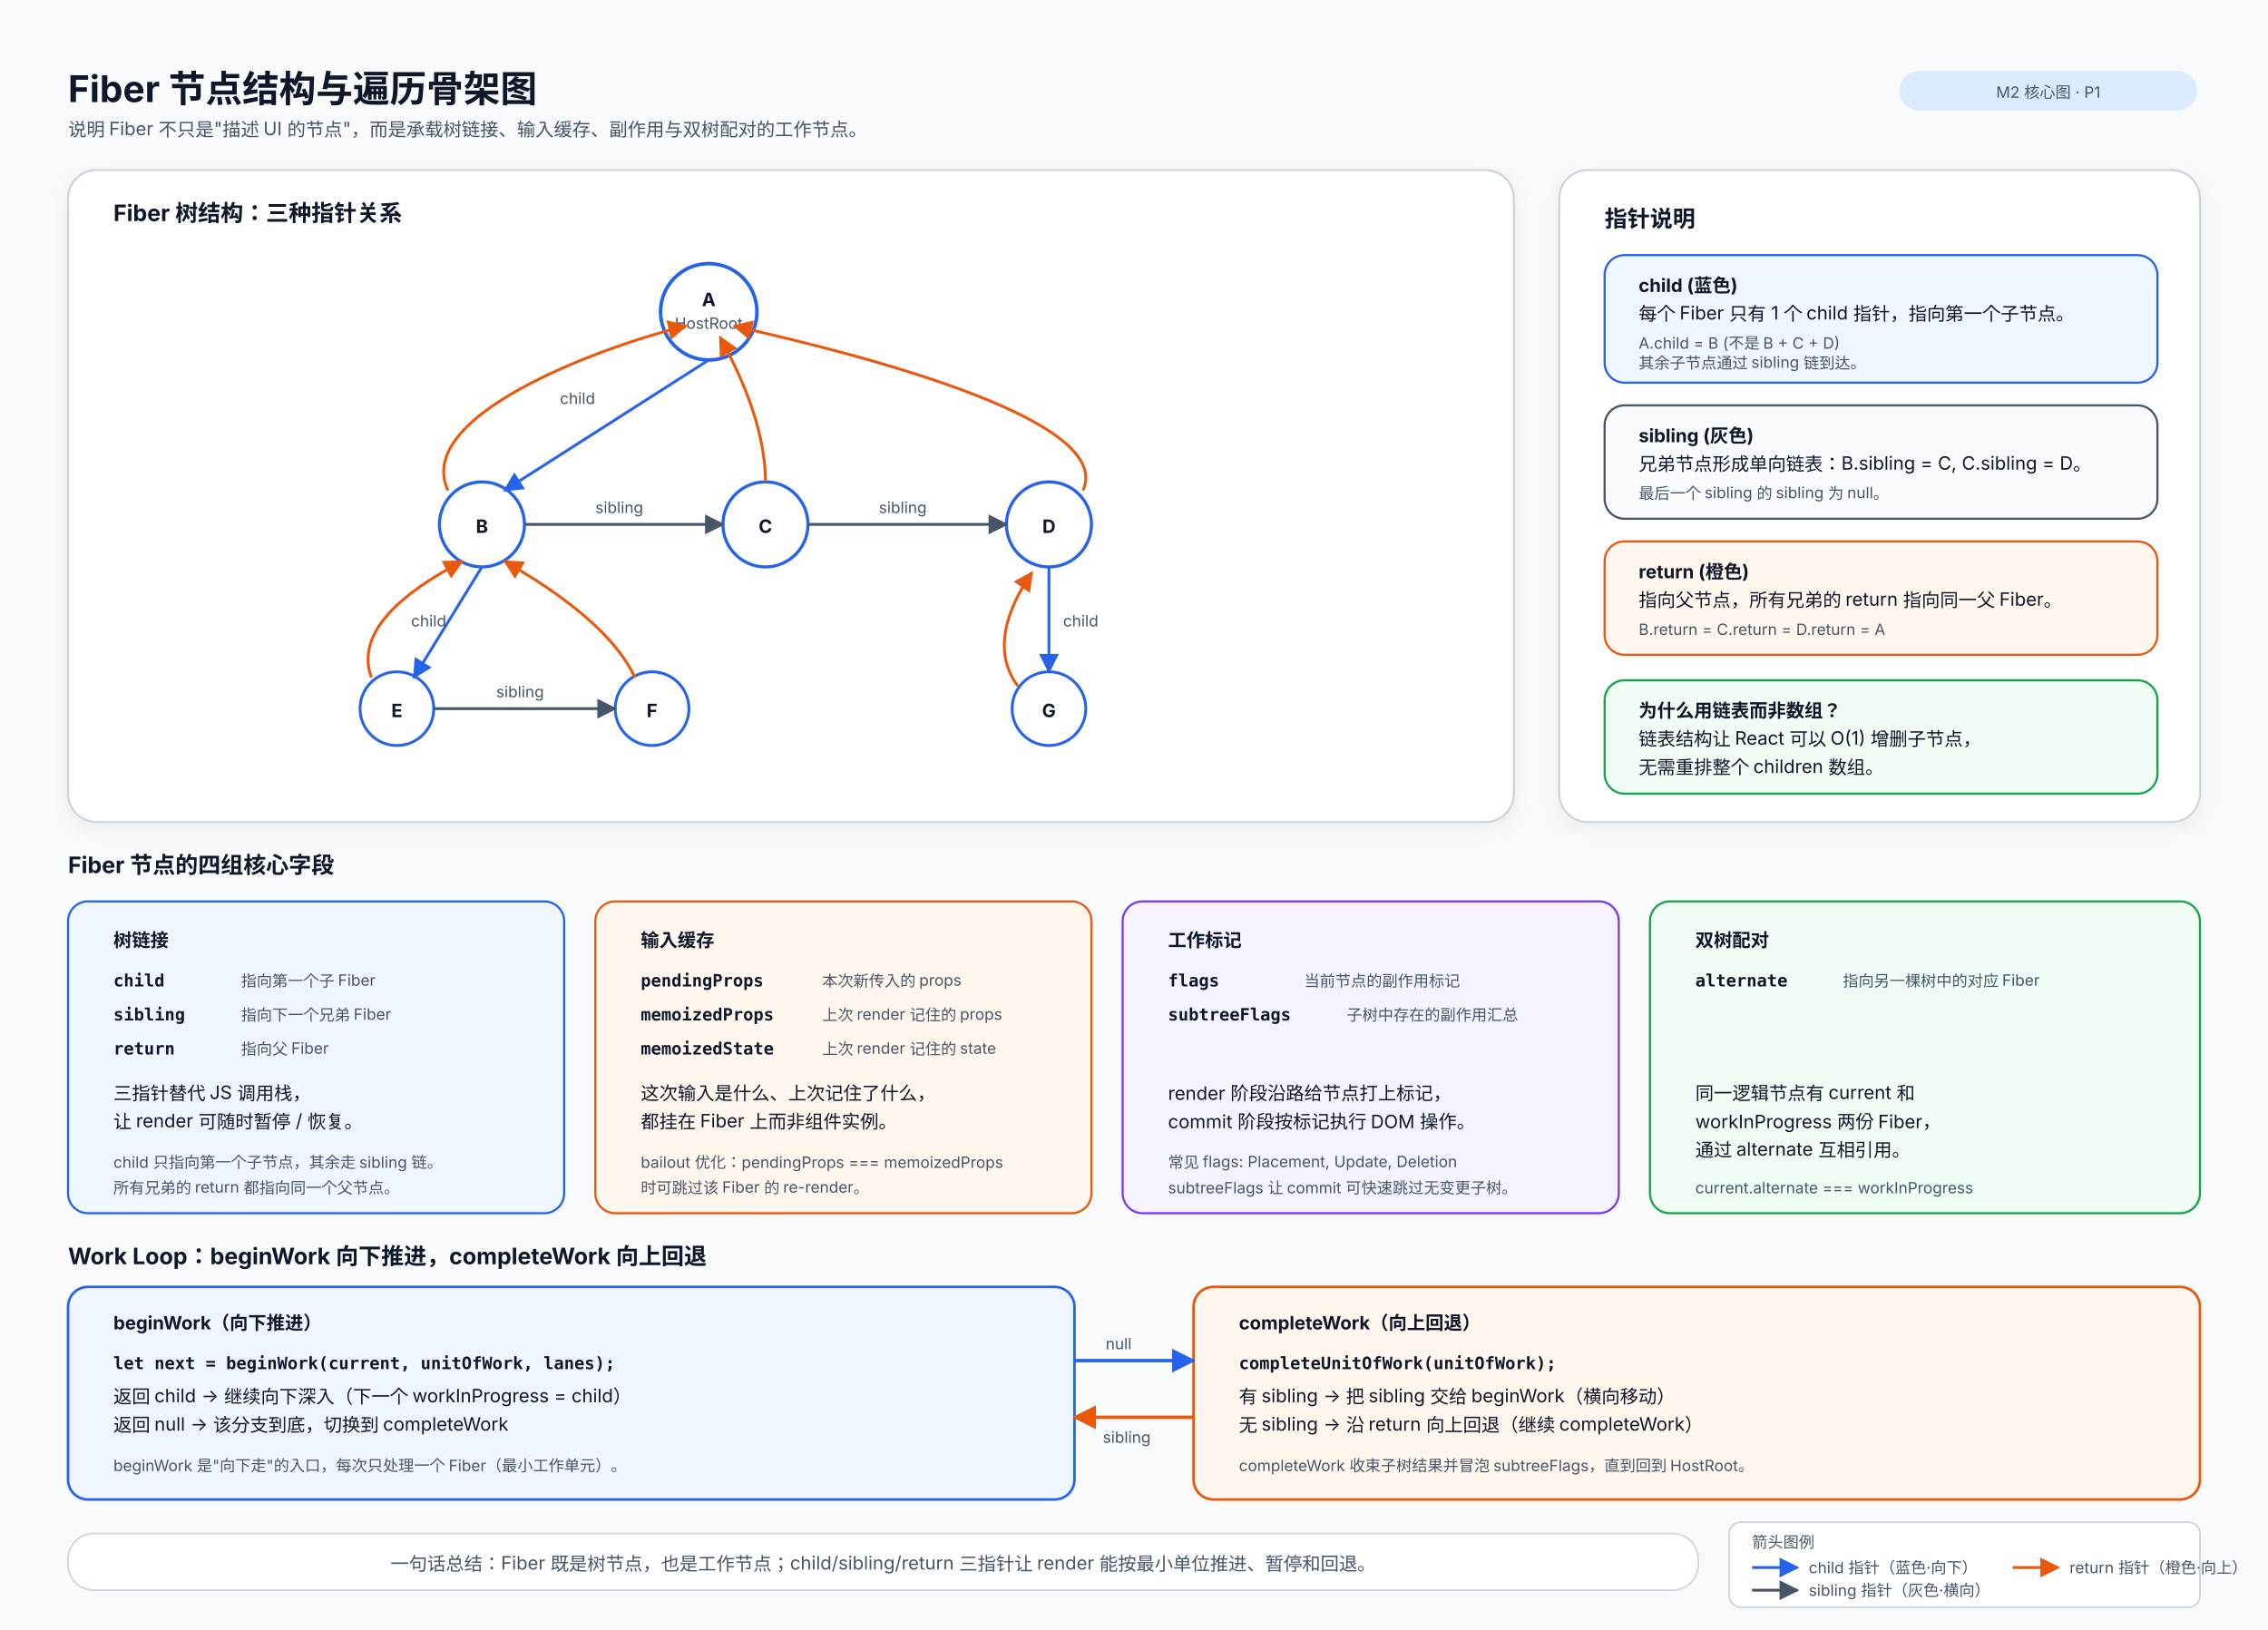
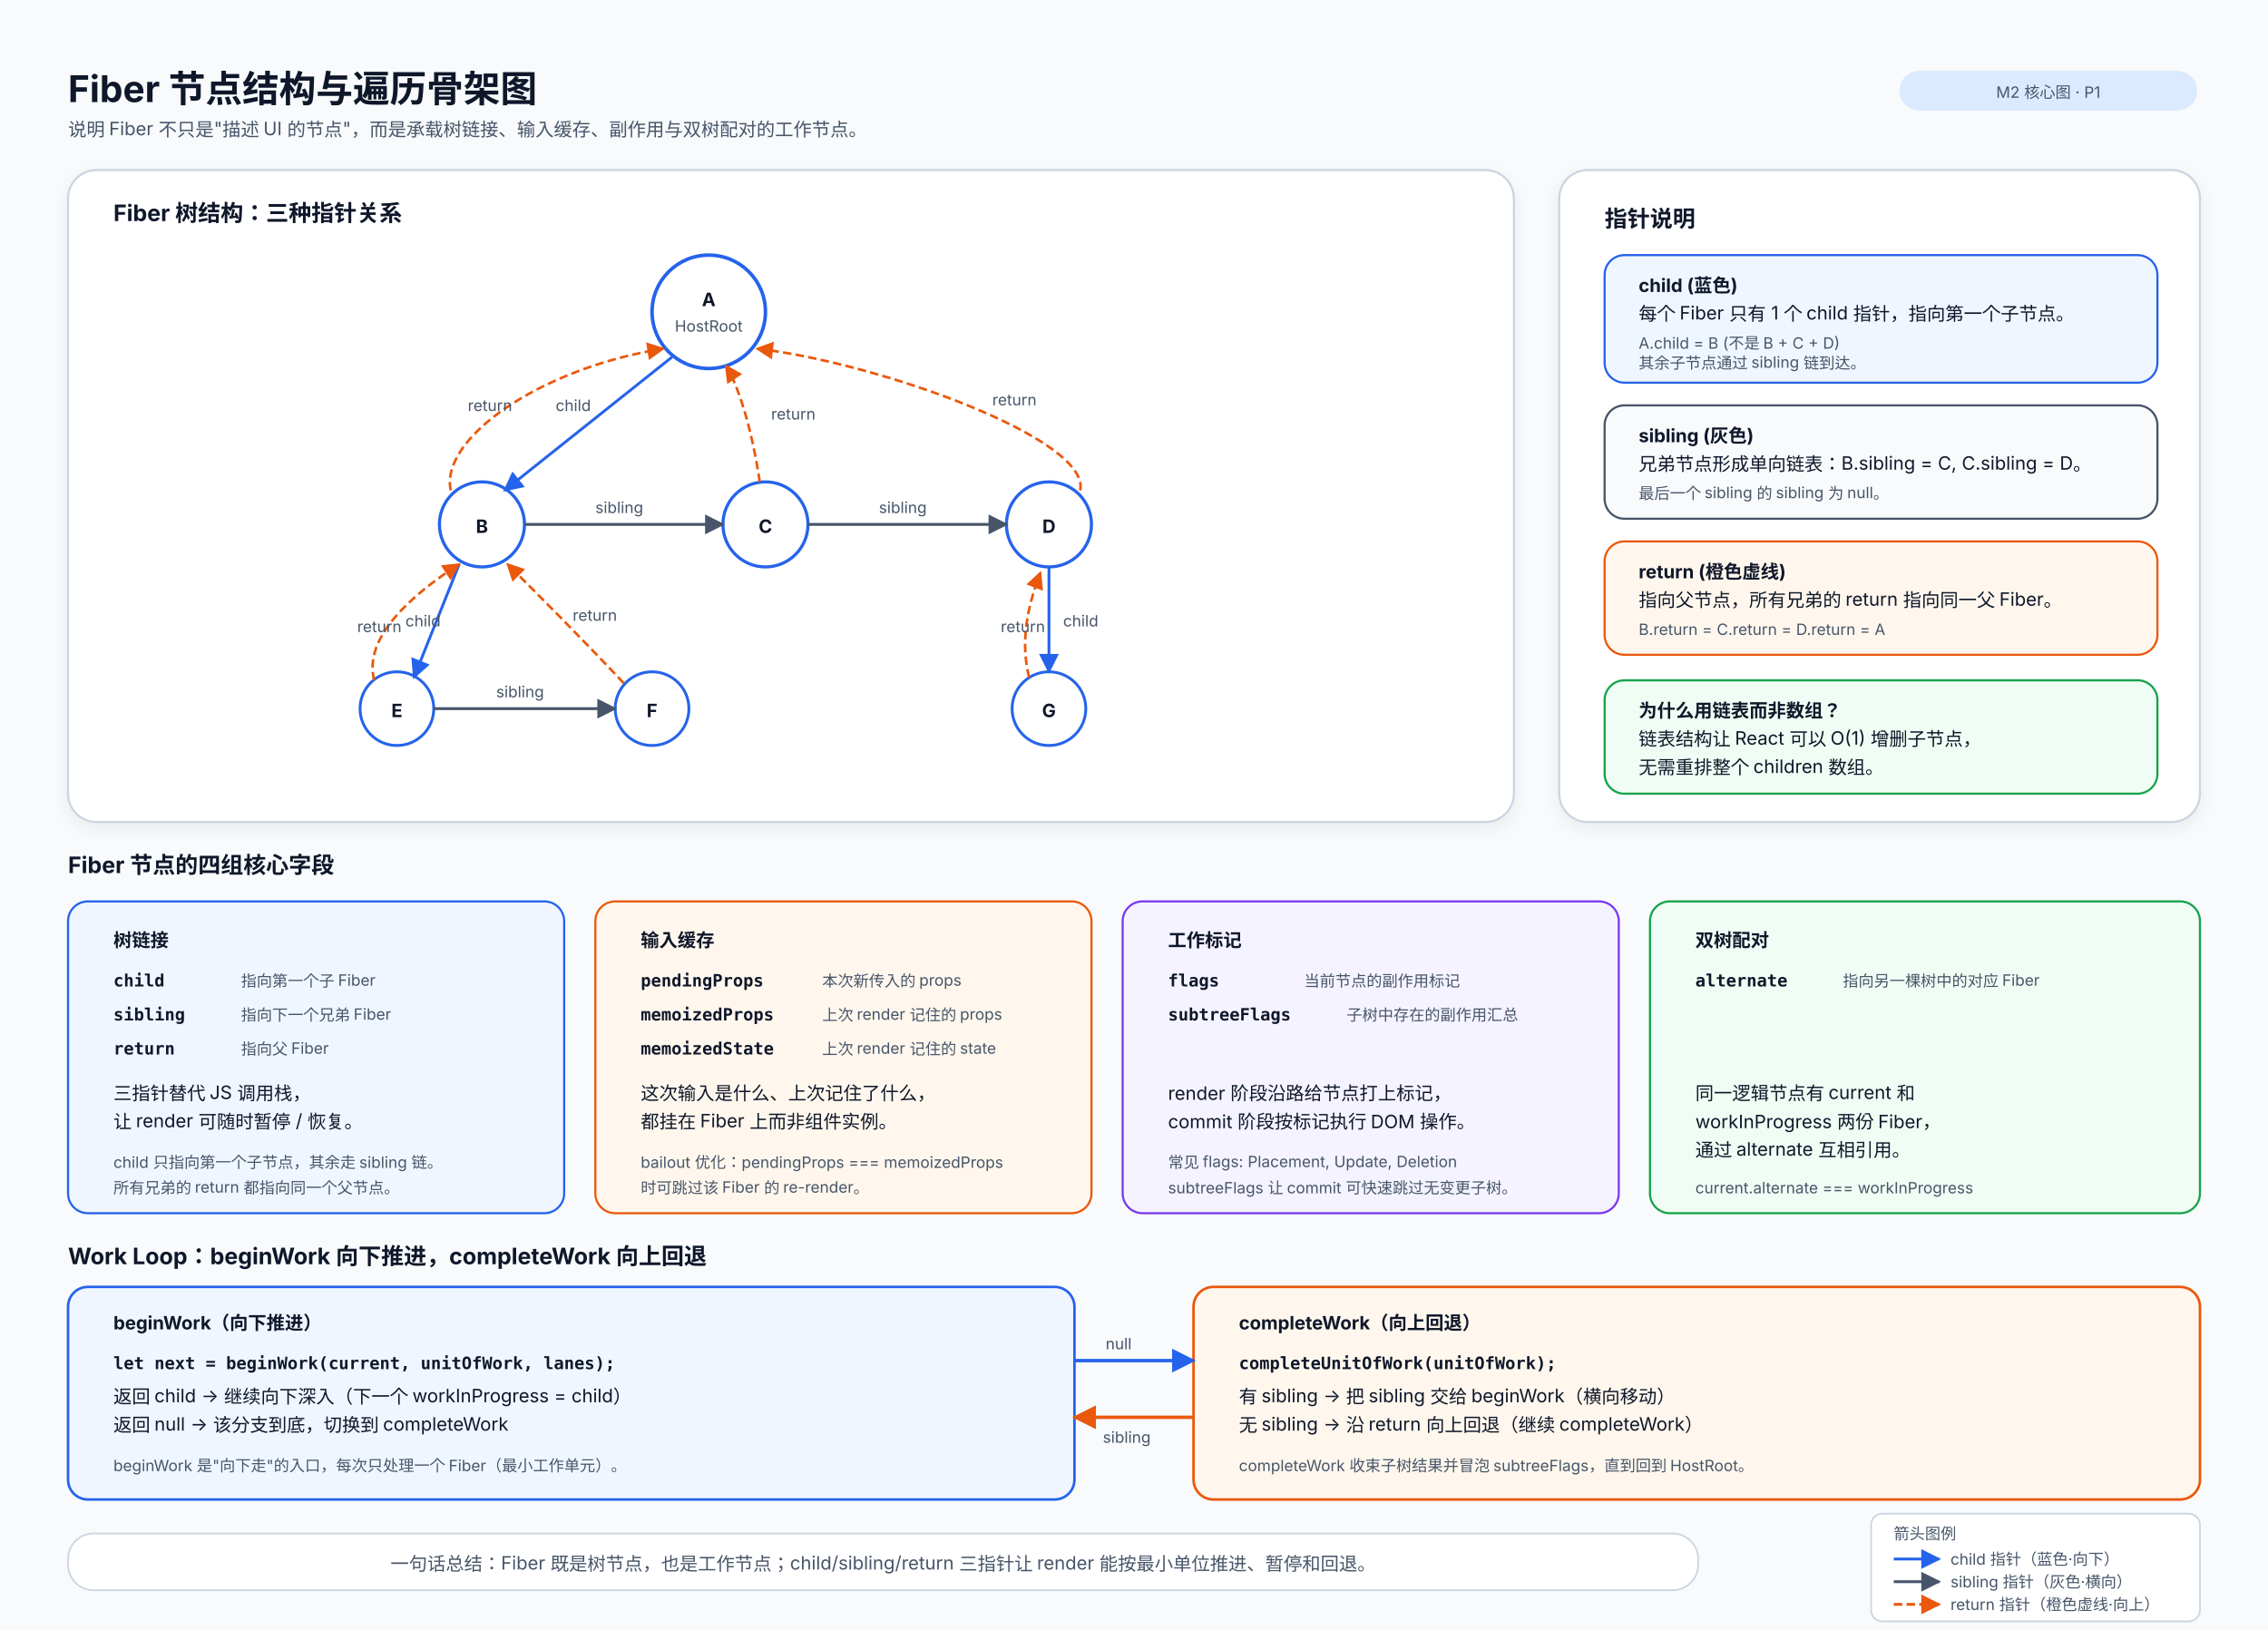
<svg xmlns="http://www.w3.org/2000/svg" width="1600" height="1150" viewBox="0 0 1600 1150">
  <defs>
    <style>
      .title   { font: 700 26px 'Inter','Noto Sans SC','PingFang SC','Microsoft YaHei',sans-serif; fill: #0f172a; }
      .sub     { font: 400 13px 'Inter','Noto Sans SC','PingFang SC','Microsoft YaHei',sans-serif; fill: #475569; }
      .heading { font: 700 16px 'Inter','Noto Sans SC','PingFang SC','Microsoft YaHei',sans-serif; fill: #0f172a; }
      .label   { font: 700 13px 'Inter','Noto Sans SC','PingFang SC','Microsoft YaHei',sans-serif; fill: #0f172a; }
      .body    { font: 400 13px 'Inter','Noto Sans SC','PingFang SC','Microsoft YaHei',sans-serif; fill: #0f172a; }
      .hint    { font: 400 11px 'Inter','Noto Sans SC','PingFang SC','Microsoft YaHei',sans-serif; fill: #475569; }
      .mono    { font: 600 12px 'JetBrains Mono','Fira Code','SFMono-Regular',monospace; fill: #0f172a; }
      .shadow  { filter: url(#shadow-filter); }
    </style>
    <filter id="shadow-filter" x="-4%" y="-4%" width="108%" height="108%">
      <feDropShadow dx="0" dy="4" stdDeviation="6" flood-color="rgba(15,23,42,0.06)" />
    </filter>
    <marker id="arr-blue" viewBox="0 0 10 10" refX="9" refY="5" markerWidth="7" markerHeight="7" orient="auto-start-reverse">
      <path d="M0 0L10 5L0 10z" fill="#2563eb" />
    </marker>
    <marker id="arr-orange" viewBox="0 0 10 10" refX="9" refY="5" markerWidth="7" markerHeight="7" orient="auto-start-reverse">
      <path d="M0 0L10 5L0 10z" fill="#ea580c" />
    </marker>
    <marker id="arr-slate" viewBox="0 0 10 10" refX="9" refY="5" markerWidth="7" markerHeight="7" orient="auto-start-reverse">
      <path d="M0 0L10 5L0 10z" fill="#475569" />
    </marker>
  </defs>
  <rect width="1600" height="1150" fill="#f8fafc" />
  <text x="48" y="72" class="title">Fiber 节点结构与遍历骨架图</text>
  <text x="48" y="96" class="sub">说明 Fiber 不只是"描述 UI 的节点"，而是承载树链接、输入缓存、副作用与双树配对的工作节点。</text>
  <rect x="1340" y="50" width="210" height="28" rx="14" fill="#dbeafe" />
  <text x="1445" y="69" class="hint" text-anchor="middle">M2 核心图 · P1</text>
  <rect x="48" y="120" width="1020" height="460" rx="20" fill="#ffffff" stroke="#cbd5e1" stroke-width="1.5" class="shadow" />
  <text x="80" y="156" class="heading">Fiber 树结构：三种指针关系</text>
-   <circle cx="500" cy="220" r="34" fill="#ffffff" stroke="#2563eb" stroke-width="2.5" />
+   <circle cx="500" cy="220" r="40" fill="#ffffff" stroke="#2563eb" stroke-width="2.5" />
  <text x="500" y="216" class="label" text-anchor="middle">A</text>
-   <text x="500" y="232" class="hint" text-anchor="middle">HostRoot</text>
+   <text x="500" y="234" class="hint" text-anchor="middle">HostRoot</text>
  <circle cx="340" cy="370" r="30" fill="#ffffff" stroke="#2563eb" stroke-width="2.2" />
  <text x="340" y="376" class="label" text-anchor="middle">B</text>
  <circle cx="540" cy="370" r="30" fill="#ffffff" stroke="#2563eb" stroke-width="2.2" />
  <text x="540" y="376" class="label" text-anchor="middle">C</text>
  <circle cx="740" cy="370" r="30" fill="#ffffff" stroke="#2563eb" stroke-width="2.2" />
  <text x="740" y="376" class="label" text-anchor="middle">D</text>
  <circle cx="280" cy="500" r="26" fill="#ffffff" stroke="#2563eb" stroke-width="2" />
  <text x="280" y="506" class="label" text-anchor="middle">E</text>
  <circle cx="460" cy="500" r="26" fill="#ffffff" stroke="#2563eb" stroke-width="2" />
  <text x="460" y="506" class="label" text-anchor="middle">F</text>
  <circle cx="740" cy="500" r="26" fill="#ffffff" stroke="#2563eb" stroke-width="2" />
  <text x="740" y="506" class="label" text-anchor="middle">G</text>
-   <line x1="500" y1="254" x2="356" y2="346" stroke="#2563eb" stroke-width="2" marker-end="url(#arr-blue)" />
-   <text x="395" y="285" class="hint" fill="#2563eb">child</text>
-   <line x1="340" y1="400" x2="292" y2="478" stroke="#2563eb" stroke-width="2" marker-end="url(#arr-blue)" />
-   <text x="290" y="442" class="hint" fill="#2563eb">child</text>
+   <line x1="474" y1="252" x2="356" y2="346" stroke="#2563eb" stroke-width="2" marker-end="url(#arr-blue)" />
+   <text x="392" y="290" class="hint" fill="#2563eb">child</text>
+   <line x1="324" y1="398" x2="292" y2="478" stroke="#2563eb" stroke-width="2" marker-end="url(#arr-blue)" />
+   <text x="286" y="442" class="hint" fill="#2563eb">child</text>
  <line x1="740" y1="400" x2="740" y2="474" stroke="#2563eb" stroke-width="2" marker-end="url(#arr-blue)" />
  <text x="750" y="442" class="hint" fill="#2563eb">child</text>
  <line x1="370" y1="370" x2="510" y2="370" stroke="#475569" stroke-width="2" marker-end="url(#arr-slate)" />
  <text x="420" y="362" class="hint" fill="#475569">sibling</text>
  <line x1="570" y1="370" x2="710" y2="370" stroke="#475569" stroke-width="2" marker-end="url(#arr-slate)" />
  <text x="620" y="362" class="hint" fill="#475569">sibling</text>
  <line x1="306" y1="500" x2="434" y2="500" stroke="#475569" stroke-width="2" marker-end="url(#arr-slate)" />
  <text x="350" y="492" class="hint" fill="#475569">sibling</text>
-   <path d="M 316,346 C 290,290 440,240 484,230" stroke="#ea580c" stroke-width="2" fill="none" marker-end="url(#arr-orange)" />
-   <path d="M 540,340 C 540,300 520,260 508,238" stroke="#ea580c" stroke-width="2" fill="none" marker-end="url(#arr-orange)" />
-   <path d="M 764,346 C 790,290 560,240 518,230" stroke="#ea580c" stroke-width="2" fill="none" marker-end="url(#arr-orange)" />
-   <path d="M 262,478 C 248,440 300,410 326,396" stroke="#ea580c" stroke-width="2" fill="none" marker-end="url(#arr-orange)" />
-   <path d="M 448,478 C 430,440 380,410 356,396" stroke="#ea580c" stroke-width="2" fill="none" marker-end="url(#arr-orange)" />
-   <path d="M 718,484 C 700,460 710,430 728,404" stroke="#ea580c" stroke-width="2" fill="none" marker-end="url(#arr-orange)" />
+   <path d="M 318,346 C 310,310 380,260 468,246" stroke="#ea580c" stroke-width="1.8" fill="none" stroke-dasharray="6,3" marker-end="url(#arr-orange)" />
+   <text x="330" y="290" class="hint" fill="#ea580c">return</text>
+   <path d="M 536,340 C 530,300 520,270 512,258" stroke="#ea580c" stroke-width="1.8" fill="none" stroke-dasharray="6,3" marker-end="url(#arr-orange)" />
+   <text x="544" y="296" class="hint" fill="#ea580c">return</text>
+   <path d="M 762,346 C 770,310 620,256 534,246" stroke="#ea580c" stroke-width="1.8" fill="none" stroke-dasharray="6,3" marker-end="url(#arr-orange)" />
+   <text x="700" y="286" class="hint" fill="#ea580c">return</text>
+   <path d="M 264,480 C 256,450 290,420 324,398" stroke="#ea580c" stroke-width="1.8" fill="none" stroke-dasharray="6,3" marker-end="url(#arr-orange)" />
+   <text x="252" y="446" class="hint" fill="#ea580c">return</text>
+   <path d="M 440,482 C 410,450 380,420 358,398" stroke="#ea580c" stroke-width="1.8" fill="none" stroke-dasharray="6,3" marker-end="url(#arr-orange)" />
+   <text x="404" y="438" class="hint" fill="#ea580c">return</text>
+   <path d="M 726,478 C 720,454 724,430 734,404" stroke="#ea580c" stroke-width="1.8" fill="none" stroke-dasharray="6,3" marker-end="url(#arr-orange)" />
+   <text x="706" y="446" class="hint" fill="#ea580c">return</text>
  <rect x="1100" y="120" width="452" height="460" rx="20" fill="#ffffff" stroke="#cbd5e1" stroke-width="1.5" class="shadow" />
  <text x="1132" y="160" class="heading">指针说明</text>
  <rect x="1132" y="180" width="390" height="90" rx="14" fill="#eff6ff" stroke="#2563eb" stroke-width="1.5" />
  <text x="1156" y="206" class="label" fill="#2563eb">child (蓝色)</text>
  <text x="1156" y="226" class="body">每个 Fiber 只有 1 个 child 指针，指向第一个子节点。</text>
  <text x="1156" y="246" class="hint">A.child = B (不是 B + C + D)</text>
  <text x="1156" y="260" class="hint">其余子节点通过 sibling 链到达。</text>
  <rect x="1132" y="286" width="390" height="80" rx="14" fill="#f8fafc" stroke="#475569" stroke-width="1.5" />
  <text x="1156" y="312" class="label" fill="#475569">sibling (灰色)</text>
  <text x="1156" y="332" class="body">兄弟节点形成单向链表：B.sibling = C, C.sibling = D。</text>
  <text x="1156" y="352" class="hint">最后一个 sibling 的 sibling 为 null。</text>
  <rect x="1132" y="382" width="390" height="80" rx="14" fill="#fff7ed" stroke="#ea580c" stroke-width="1.5" />
-   <text x="1156" y="408" class="label" fill="#ea580c">return (橙色)</text>
+   <text x="1156" y="408" class="label" fill="#ea580c">return (橙色虚线)</text>
  <text x="1156" y="428" class="body">指向父节点，所有兄弟的 return 指向同一父 Fiber。</text>
  <text x="1156" y="448" class="hint">B.return = C.return = D.return = A</text>
  <rect x="1132" y="480" width="390" height="80" rx="14" fill="#f0fdf4" stroke="#16a34a" stroke-width="1.5" />
  <text x="1156" y="506" class="label" fill="#16a34a">为什么用链表而非数组？</text>
  <text x="1156" y="526" class="body">链表结构让 React 可以 O(1) 增删子节点，</text>
  <text x="1156" y="546" class="body">无需重排整个 children 数组。</text>
  <text x="48" y="616" class="heading">Fiber 节点的四组核心字段</text>
  <rect x="48" y="636" width="350" height="220" rx="14" fill="#eff6ff" stroke="#2563eb" stroke-width="1.5" />
  <text x="80" y="668" class="label" fill="#2563eb">树链接</text>
  <text x="80" y="696" class="mono">child</text>
  <text x="170" y="696" class="hint">指向第一个子 Fiber</text>
  <text x="80" y="720" class="mono">sibling</text>
  <text x="170" y="720" class="hint">指向下一个兄弟 Fiber</text>
  <text x="80" y="744" class="mono">return</text>
  <text x="170" y="744" class="hint">指向父 Fiber</text>
  <text x="80" y="776" class="body">三指针替代 JS 调用栈，</text>
  <text x="80" y="796" class="body">让 render 可随时暂停 / 恢复。</text>
  <text x="80" y="824" class="hint">child 只指向第一个子节点，其余走 sibling 链。</text>
  <text x="80" y="842" class="hint">所有兄弟的 return 都指向同一个父节点。</text>
  <rect x="420" y="636" width="350" height="220" rx="14" fill="#fff7ed" stroke="#ea580c" stroke-width="1.5" />
  <text x="452" y="668" class="label" fill="#ea580c">输入缓存</text>
  <text x="452" y="696" class="mono">pendingProps</text>
  <text x="580" y="696" class="hint">本次新传入的 props</text>
  <text x="452" y="720" class="mono">memoizedProps</text>
  <text x="580" y="720" class="hint">上次 render 记住的 props</text>
  <text x="452" y="744" class="mono">memoizedState</text>
  <text x="580" y="744" class="hint">上次 render 记住的 state</text>
  <text x="452" y="776" class="body">这次输入是什么、上次记住了什么，</text>
  <text x="452" y="796" class="body">都挂在 Fiber 上而非组件实例。</text>
  <text x="452" y="824" class="hint">bailout 优化：pendingProps === memoizedProps</text>
  <text x="452" y="842" class="hint">时可跳过该 Fiber 的 re-render。</text>
  <rect x="792" y="636" width="350" height="220" rx="14" fill="#f5f3ff" stroke="#7c3aed" stroke-width="1.5" />
  <text x="824" y="668" class="label" fill="#7c3aed">工作标记</text>
  <text x="824" y="696" class="mono">flags</text>
  <text x="920" y="696" class="hint">当前节点的副作用标记</text>
  <text x="824" y="720" class="mono">subtreeFlags</text>
  <text x="950" y="720" class="hint">子树中存在的副作用汇总</text>
  <text x="824" y="776" class="body">render 阶段沿路给节点打上标记，</text>
  <text x="824" y="796" class="body">commit 阶段按标记执行 DOM 操作。</text>
  <text x="824" y="824" class="hint">常见 flags: Placement, Update, Deletion</text>
  <text x="824" y="842" class="hint">subtreeFlags 让 commit 可快速跳过无变更子树。</text>
  <rect x="1164" y="636" width="388" height="220" rx="14" fill="#f0fdf4" stroke="#16a34a" stroke-width="1.5" />
  <text x="1196" y="668" class="label" fill="#16a34a">双树配对</text>
  <text x="1196" y="696" class="mono">alternate</text>
  <text x="1300" y="696" class="hint">指向另一棵树中的对应 Fiber</text>
  <text x="1196" y="776" class="body">同一逻辑节点有 current 和</text>
  <text x="1196" y="796" class="body">workInProgress 两份 Fiber，</text>
  <text x="1196" y="816" class="body">通过 alternate 互相引用。</text>
  <text x="1196" y="842" class="hint">current.alternate === workInProgress</text>
  <text x="48" y="892" class="heading">Work Loop：beginWork 向下推进，completeWork 向上回退</text>
  <rect x="48" y="908" width="710" height="150" rx="14" fill="#eff6ff" stroke="#2563eb" stroke-width="1.8" />
  <text x="80" y="938" class="label" fill="#2563eb">beginWork（向下推进）</text>
  <text x="80" y="966" class="mono">let next = beginWork(current, unitOfWork, lanes);</text>
  <text x="80" y="990" class="body">返回 child → 继续向下深入（下一个 workInProgress = child）</text>
  <text x="80" y="1010" class="body">返回 null  → 该分支到底，切换到 completeWork</text>
  <text x="80" y="1038" class="hint">beginWork 是"向下走"的入口，每次只处理一个 Fiber（最小工作单元）。</text>
  <rect x="842" y="908" width="710" height="150" rx="14" fill="#fff7ed" stroke="#ea580c" stroke-width="1.8" />
  <text x="874" y="938" class="label" fill="#ea580c">completeWork（向上回退）</text>
  <text x="874" y="966" class="mono">completeUnitOfWork(unitOfWork);</text>
  <text x="874" y="990" class="body">有 sibling → 把 sibling 交给 beginWork（横向移动）</text>
  <text x="874" y="1010" class="body">无 sibling → 沿 return 向上回退（继续 completeWork）</text>
  <text x="874" y="1038" class="hint">completeWork 收束子树结果并冒泡 subtreeFlags，直到回到 HostRoot。</text>
  <path d="M 758,960 L 842,960" stroke="#2563eb" stroke-width="2.4" fill="none" marker-end="url(#arr-blue)" />
  <text x="780" y="952" class="hint">null</text>
  <path d="M 842,1000 L 758,1000" stroke="#ea580c" stroke-width="2.4" fill="none" marker-end="url(#arr-orange)" />
  <text x="778" y="1018" class="hint">sibling</text>
-   <rect x="1220" y="1074" width="332" height="60" rx="8" fill="#ffffff" stroke="#cbd5e1" stroke-width="1.2" />
-   <text x="1236" y="1092" class="hint" font-weight="700">箭头图例</text>
-   <line x1="1236" y1="1106" x2="1268" y2="1106" stroke="#2563eb" stroke-width="2" marker-end="url(#arr-blue)" />
-   <text x="1276" y="1110" class="hint">child 指针（蓝色·向下）</text>
-   <line x1="1236" y1="1122" x2="1268" y2="1122" stroke="#475569" stroke-width="2" marker-end="url(#arr-slate)" />
-   <text x="1276" y="1126" class="hint">sibling 指针（灰色·横向）</text>
-   <line x1="1420" y1="1106" x2="1452" y2="1106" stroke="#ea580c" stroke-width="2" marker-end="url(#arr-orange)" />
-   <text x="1460" y="1110" class="hint">return 指针（橙色·向上）</text>
+   <rect x="1320" y="1068" width="232" height="76" rx="8" fill="#ffffff" stroke="#cbd5e1" stroke-width="1.2" />
+   <text x="1336" y="1086" class="hint" font-weight="700">箭头图例</text>
+   <line x1="1336" y1="1100" x2="1368" y2="1100" stroke="#2563eb" stroke-width="2" marker-end="url(#arr-blue)" />
+   <text x="1376" y="1104" class="hint">child 指针（蓝色·向下）</text>
+   <line x1="1336" y1="1116" x2="1368" y2="1116" stroke="#475569" stroke-width="2" marker-end="url(#arr-slate)" />
+   <text x="1376" y="1120" class="hint">sibling 指针（灰色·横向）</text>
+   <line x1="1336" y1="1132" x2="1368" y2="1132" stroke="#ea580c" stroke-width="2" stroke-dasharray="6,3" marker-end="url(#arr-orange)" />
+   <text x="1376" y="1136" class="hint">return 指针（橙色虚线·向上）</text>
  <rect x="48" y="1082" width="1150" height="40" rx="18" fill="#ffffff" stroke="#cbd5e1" stroke-width="1.2" />
  <text x="623" y="1108" class="sub" text-anchor="middle">一句话总结：Fiber 既是树节点，也是工作节点；child/sibling/return 三指针让 render 能按最小单位推进、暂停和回退。</text>
</svg>
